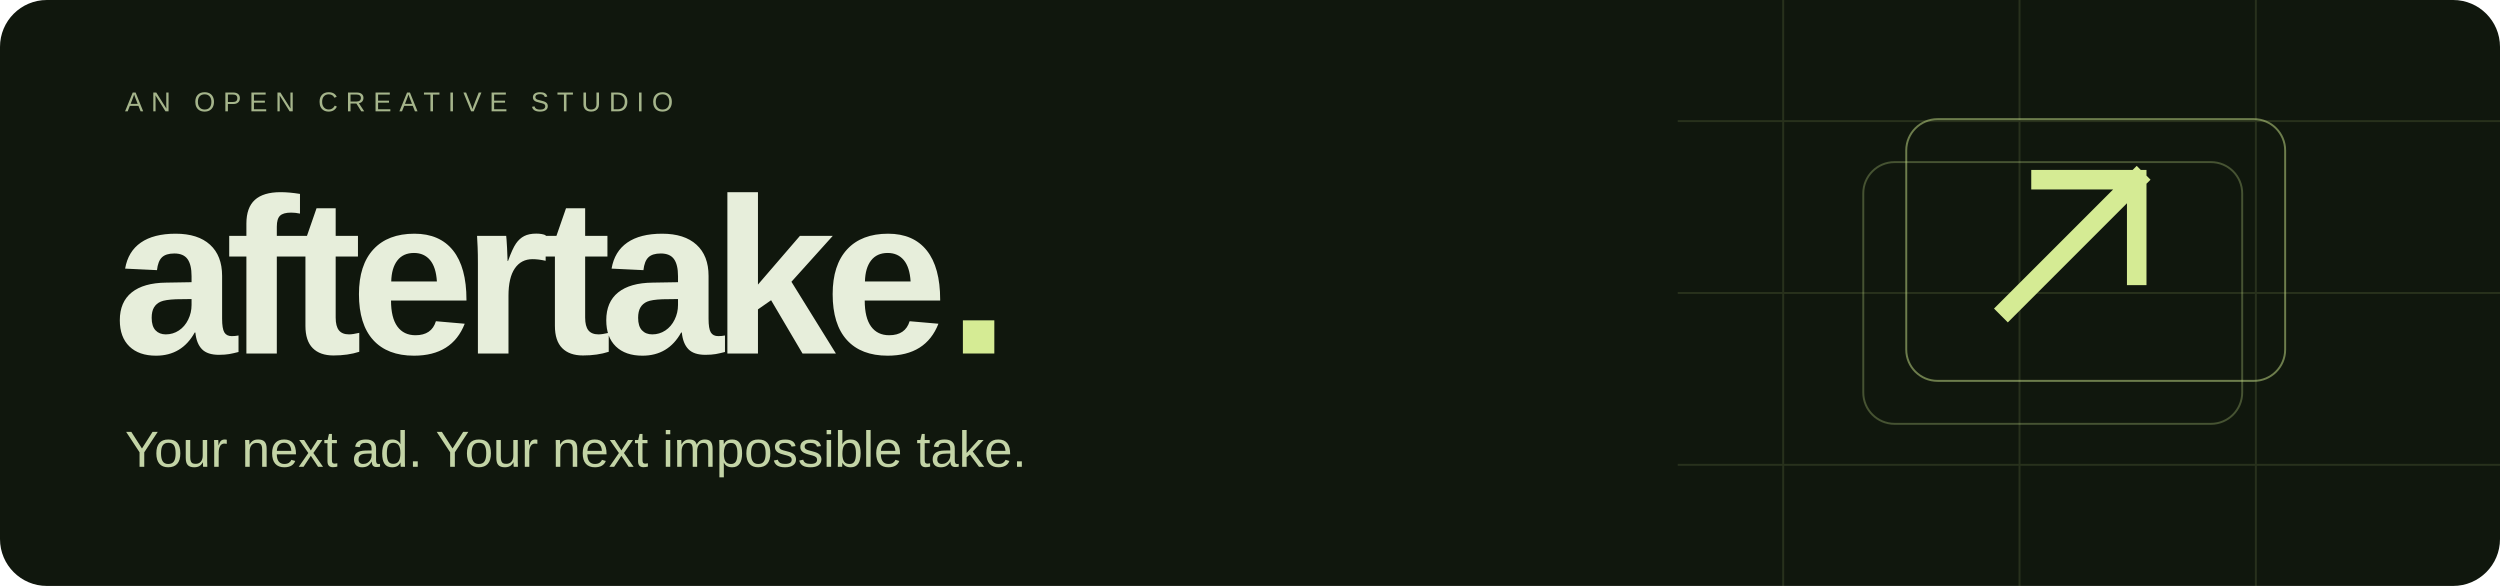
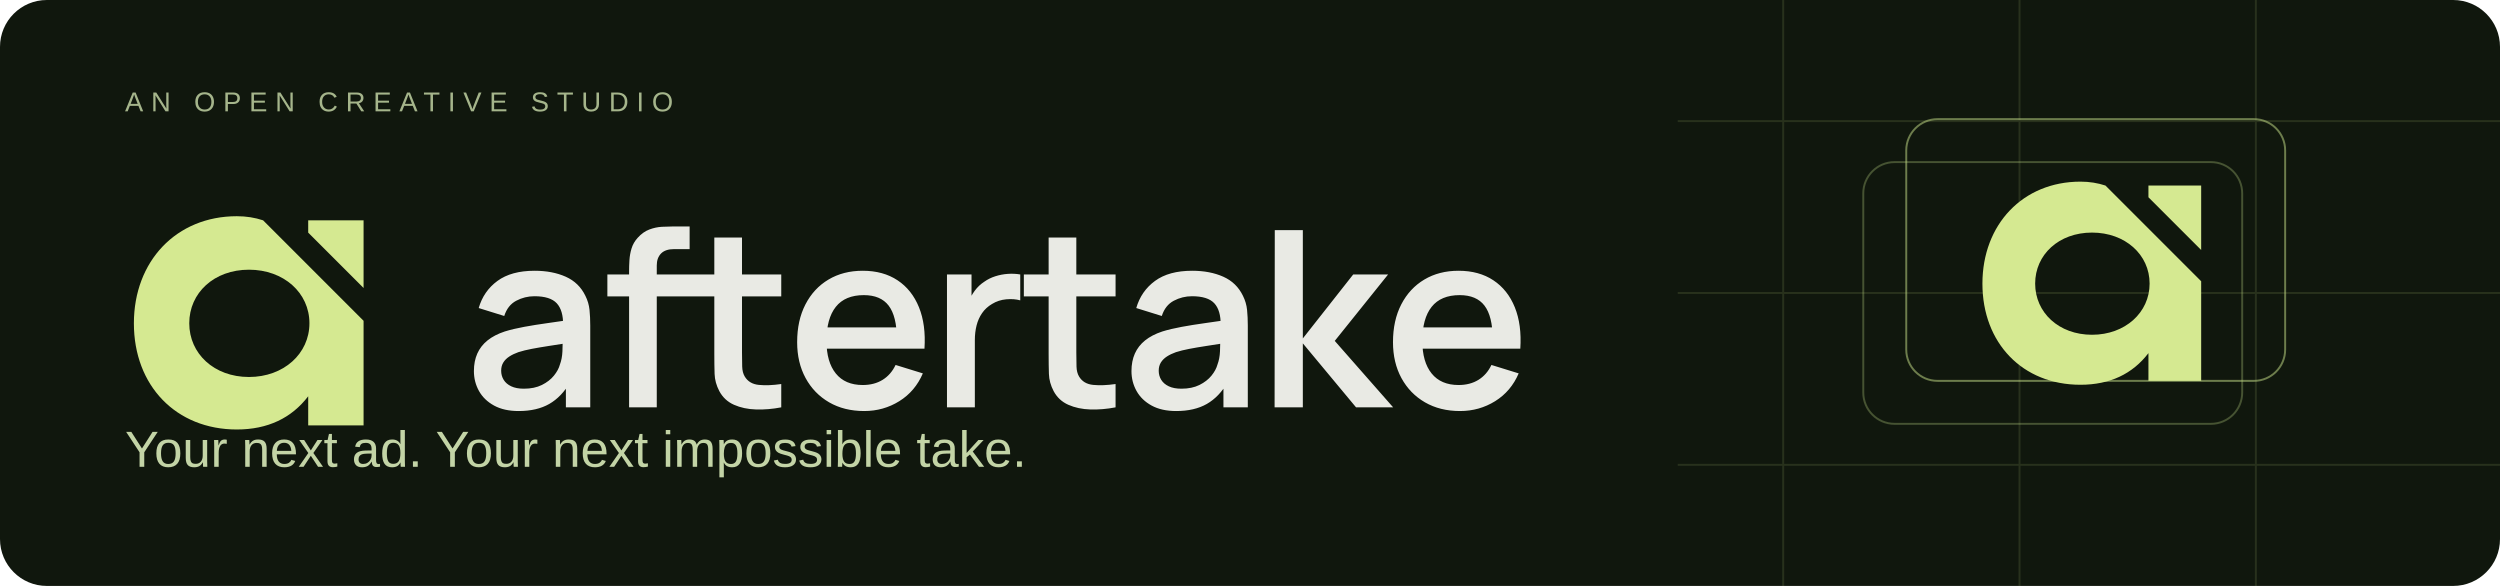
<svg xmlns="http://www.w3.org/2000/svg" width="1280" height="300" viewBox="0 0 1280 300" role="img" aria-labelledby="title desc">
  <rect width="1280" height="300" rx="24" fill="#10170d" />
  <g fill="none" stroke="#b9d180" stroke-opacity=".14">
    <path d="M913 0v300M1034 0v300M1155 0v300M859 62h421M859 150h421M859 238h421" />
    <rect x="954" y="83" width="194" height="134" rx="16" stroke-opacity=".32" />
    <rect x="976" y="61" width="194" height="134" rx="16" stroke-opacity=".55" />
  </g>
-   <path d="M1028 158l66-66m-49 0h49v49" fill="none" stroke="#d5eb94" stroke-width="10" stroke-linecap="square" />
+   <g transform="translate(1004 79) scale(4)">
+     <g fill="#d5e991" fill-rule="evenodd">
+       <path d="M18.5 4C17.5 3.67 16.44 3.5 15.3 3.5C7.92 3.5 2.75 8.98 2.75 16.56C2.75 24.16 7.88 29.5 15.3 29.5C19.06 29.5 21.97 28.11 24 25.45V29H30.75V16.25ZM16.78 10.02C21.02 10.02 24.15 12.84 24.15 16.55C24.15 20.25 21.02 23.1 16.78 23.1C12.52 23.1 9.5 20.25 9.5 16.55C9.5 12.85 12.52 10.02 16.78 10.02Z" />
+       <path d="M24 4H30.75V12.25L24 5.5Z" />
+     </g>
+   </g>
  <text x="64" y="57" fill="#a5b58b" font-family="Arial, Helvetica, sans-serif" font-size="14" letter-spacing="4">AN OPEN CREATIVE STUDIO</text>
-   <text x="58" y="181" fill="#e7eedb" font-family="Arial, Helvetica, sans-serif" font-weight="700" font-size="114" letter-spacing="-6">aftertake<tspan fill="#d5eb94">.</tspan>
-   </text>
+   <g transform="translate(57 96) scale(4.2)">
+     <g fill="#d5e991" fill-rule="evenodd">
+       <path d="M18.5 4C17.5 3.67 16.44 3.5 15.3 3.5C7.92 3.5 2.75 8.98 2.75 16.56C2.75 24.16 7.88 29.5 15.3 29.5C19.06 29.5 21.97 28.11 24 25.45V29H30.75V16.25ZM16.78 10.02C21.02 10.02 24.15 12.84 24.15 16.55C24.15 20.25 21.02 23.1 16.78 23.1C12.52 23.1 9.5 20.25 9.5 16.55C9.5 12.85 12.52 10.02 16.78 10.02Z" />
+       <path d="M24 4H30.75V12.25L24 5.5Z" />
+     </g>
+     <path fill="#e9eae4" d="M49.653 27.25Q47.875 27.25 46.658 26.584Q45.441 25.919 44.821 24.811Q44.2 23.703 44.2 22.375Q44.2 21.175 44.614 20.243Q45.029 19.311 45.859 18.642Q46.69 17.973 47.957 17.553Q48.985 17.234 50.322 16.988Q51.659 16.742 53.181 16.531Q54.704 16.319 56.29 16.083L55.075 16.765Q55.094 14.969 54.297 14.112Q53.5 13.255 51.58 13.255Q50.395 13.255 49.354 13.808Q48.314 14.361 47.898 15.663L44.785 14.695Q45.381 12.625 47.071 11.388Q48.76 10.15 51.595 10.15Q53.766 10.15 55.39 10.874Q57.014 11.598 57.79 13.203Q58.203 14.028 58.293 14.916Q58.383 15.805 58.383 16.84V26.8H55.413V23.193L55.945 23.718Q54.895 25.521 53.386 26.386Q51.876 27.25 49.653 27.25ZM50.29 24.527Q51.572 24.527 52.487 24.072Q53.403 23.616 53.954 22.936Q54.505 22.255 54.685 21.58Q54.951 20.875 54.991 19.977Q55.03 19.079 55.03 18.535L56.095 18.888Q54.535 19.131 53.341 19.315Q52.146 19.499 51.239 19.673Q50.331 19.848 49.623 20.073Q48.989 20.297 48.518 20.603Q48.047 20.909 47.785 21.333Q47.523 21.756 47.523 22.338Q47.523 22.949 47.828 23.446Q48.134 23.943 48.747 24.235Q49.36 24.527 50.29 24.527Z M63.117 26.8V10.188Q63.117 9.569 63.161 8.851Q63.204 8.133 63.419 7.424Q63.635 6.715 64.167 6.13Q64.82 5.406 65.589 5.119Q66.357 4.833 67.111 4.791Q67.865 4.75 68.465 4.75H70.497V7.51H68.615Q67.542 7.51 67.017 8.044Q66.492 8.579 66.492 9.498V26.8ZM60.47 13.278V10.6H70.497V13.278Z M81.667 26.8Q80.104 27.104 78.598 27.059Q77.092 27.014 75.909 26.489Q74.726 25.964 74.115 24.82Q73.575 23.789 73.541 22.724Q73.507 21.659 73.507 20.305V6.1H76.882V20.125Q76.882 21.096 76.905 21.826Q76.927 22.555 77.212 23.035Q77.752 23.946 78.934 24.064Q80.115 24.183 81.667 23.957ZM70.485 13.278V10.6H81.667V13.278Z M91.78 27.25Q89.339 27.25 87.501 26.187Q85.664 25.124 84.634 23.232Q83.605 21.34 83.605 18.858Q83.605 16.203 84.616 14.249Q85.626 12.295 87.424 11.223Q89.222 10.15 91.6 10.15Q94.094 10.15 95.845 11.313Q97.596 12.475 98.457 14.605Q99.317 16.735 99.126 19.645H95.762V18.415Q95.74 15.685 94.761 14.402Q93.782 13.12 91.735 13.12Q89.451 13.12 88.317 14.549Q87.182 15.978 87.182 18.7Q87.182 21.265 88.317 22.671Q89.451 24.078 91.6 24.078Q93.002 24.078 94.022 23.448Q95.042 22.818 95.605 21.633L98.927 22.66Q97.994 24.843 96.061 26.046Q94.127 27.25 91.78 27.25ZM86.102 19.645V17.058H97.457V19.645Z M101.87 26.8V10.6H104.862V14.538L104.472 14.028Q104.772 13.233 105.264 12.573Q105.755 11.913 106.422 11.485Q107.026 11.054 107.771 10.818Q108.515 10.581 109.295 10.529Q110.075 10.476 110.802 10.6V13.758Q110.045 13.544 109.094 13.63Q108.144 13.716 107.36 14.2Q106.606 14.646 106.147 15.316Q105.687 15.985 105.477 16.817Q105.267 17.65 105.267 18.595V26.8Z M122.422 26.8Q120.859 27.104 119.353 27.059Q117.847 27.014 116.664 26.489Q115.481 25.964 114.87 24.82Q114.33 23.789 114.296 22.724Q114.262 21.659 114.262 20.305V6.1H117.637V20.125Q117.637 21.096 117.66 21.826Q117.682 22.555 117.967 23.035Q118.507 23.946 119.689 24.064Q120.87 24.183 122.422 23.957ZM111.24 13.278V10.6H122.422V13.278Z M129.812 27.25Q128.035 27.25 126.818 26.584Q125.601 25.919 124.981 24.811Q124.36 23.703 124.36 22.375Q124.36 21.175 124.774 20.243Q125.189 19.311 126.019 18.642Q126.85 17.973 128.117 17.553Q129.145 17.234 130.482 16.988Q131.819 16.742 133.341 16.531Q134.864 16.319 136.45 16.083L135.235 16.765Q135.254 14.969 134.457 14.112Q133.66 13.255 131.74 13.255Q130.555 13.255 129.514 13.808Q128.474 14.361 128.057 15.663L124.945 14.695Q125.541 12.625 127.231 11.388Q128.92 10.15 131.755 10.15Q133.926 10.15 135.55 10.874Q137.174 11.598 137.95 13.203Q138.362 14.028 138.452 14.916Q138.542 15.805 138.542 16.84V26.8H135.572V23.193L136.105 23.718Q135.055 25.521 133.546 26.386Q132.036 27.25 129.812 27.25ZM130.45 24.527Q131.732 24.527 132.647 24.072Q133.562 23.616 134.114 22.936Q134.665 22.255 134.845 21.58Q135.111 20.875 135.151 19.977Q135.19 19.079 135.19 18.535L136.255 18.888Q134.695 19.131 133.501 19.315Q132.306 19.499 131.399 19.673Q130.491 19.848 129.782 20.073Q129.149 20.297 128.678 20.603Q128.207 20.909 127.945 21.333Q127.682 21.756 127.682 22.338Q127.682 22.949 127.988 23.446Q128.294 23.943 128.907 24.235Q129.52 24.527 130.45 24.527Z M141.807 26.8 141.83 5.2H145.25V18.4L151.392 10.6H155.645L149.142 18.7L156.26 26.8H151.737L145.25 19V26.8Z M164.415 27.25Q161.974 27.25 160.136 26.187Q158.299 25.124 157.269 23.232Q156.24 21.34 156.24 18.858Q156.24 16.203 157.251 14.249Q158.261 12.295 160.059 11.223Q161.857 10.15 164.235 10.15Q166.729 10.15 168.48 11.313Q170.231 12.475 171.092 14.605Q171.952 16.735 171.761 19.645H168.397V18.415Q168.375 15.685 167.396 14.402Q166.417 13.12 164.37 13.12Q162.086 13.12 160.952 14.549Q159.817 15.978 159.817 18.7Q159.817 21.265 160.952 22.671Q162.086 24.078 164.235 24.078Q165.637 24.078 166.657 23.448Q167.677 22.818 168.24 21.633L171.562 22.66Q170.629 24.843 168.696 26.046Q166.762 27.25 164.415 27.25ZM158.737 19.645V17.058H170.093V19.645Z" />
+   </g>
  <text x="64" y="239" fill="#c3d4a6" font-family="Arial, Helvetica, sans-serif" font-size="26">Your next ad. Your next impossible take.</text>
</svg>
